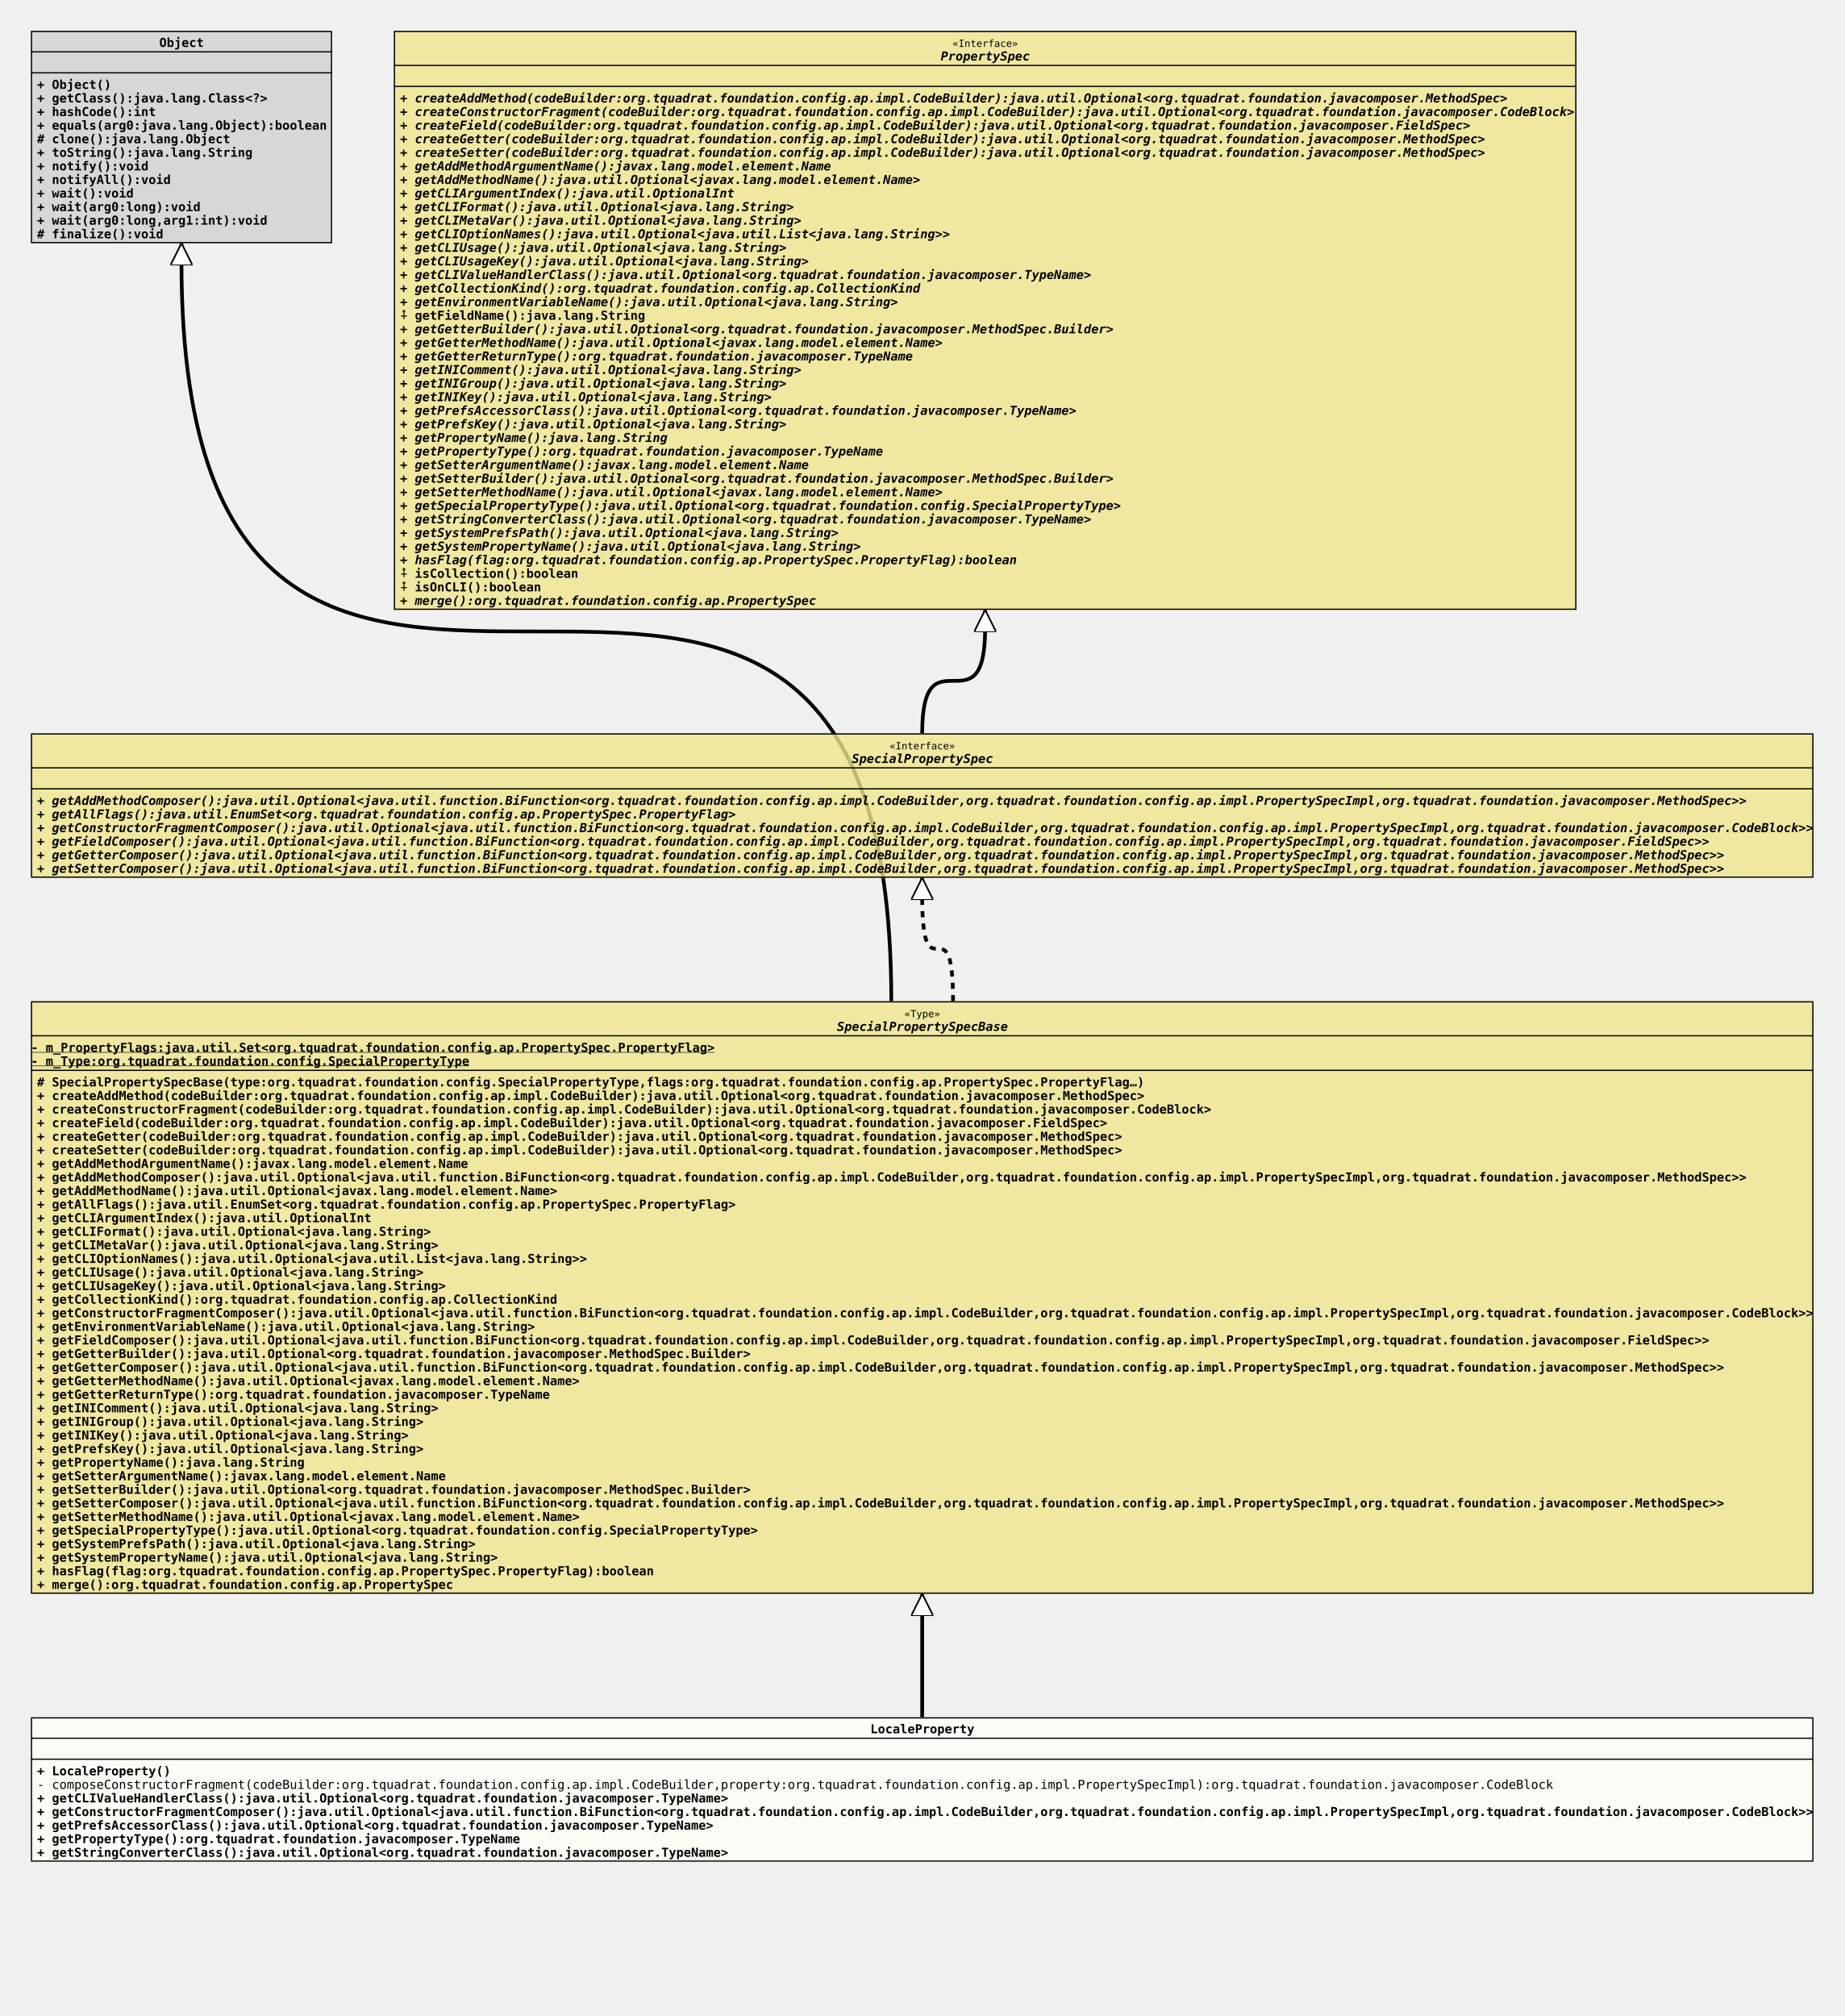
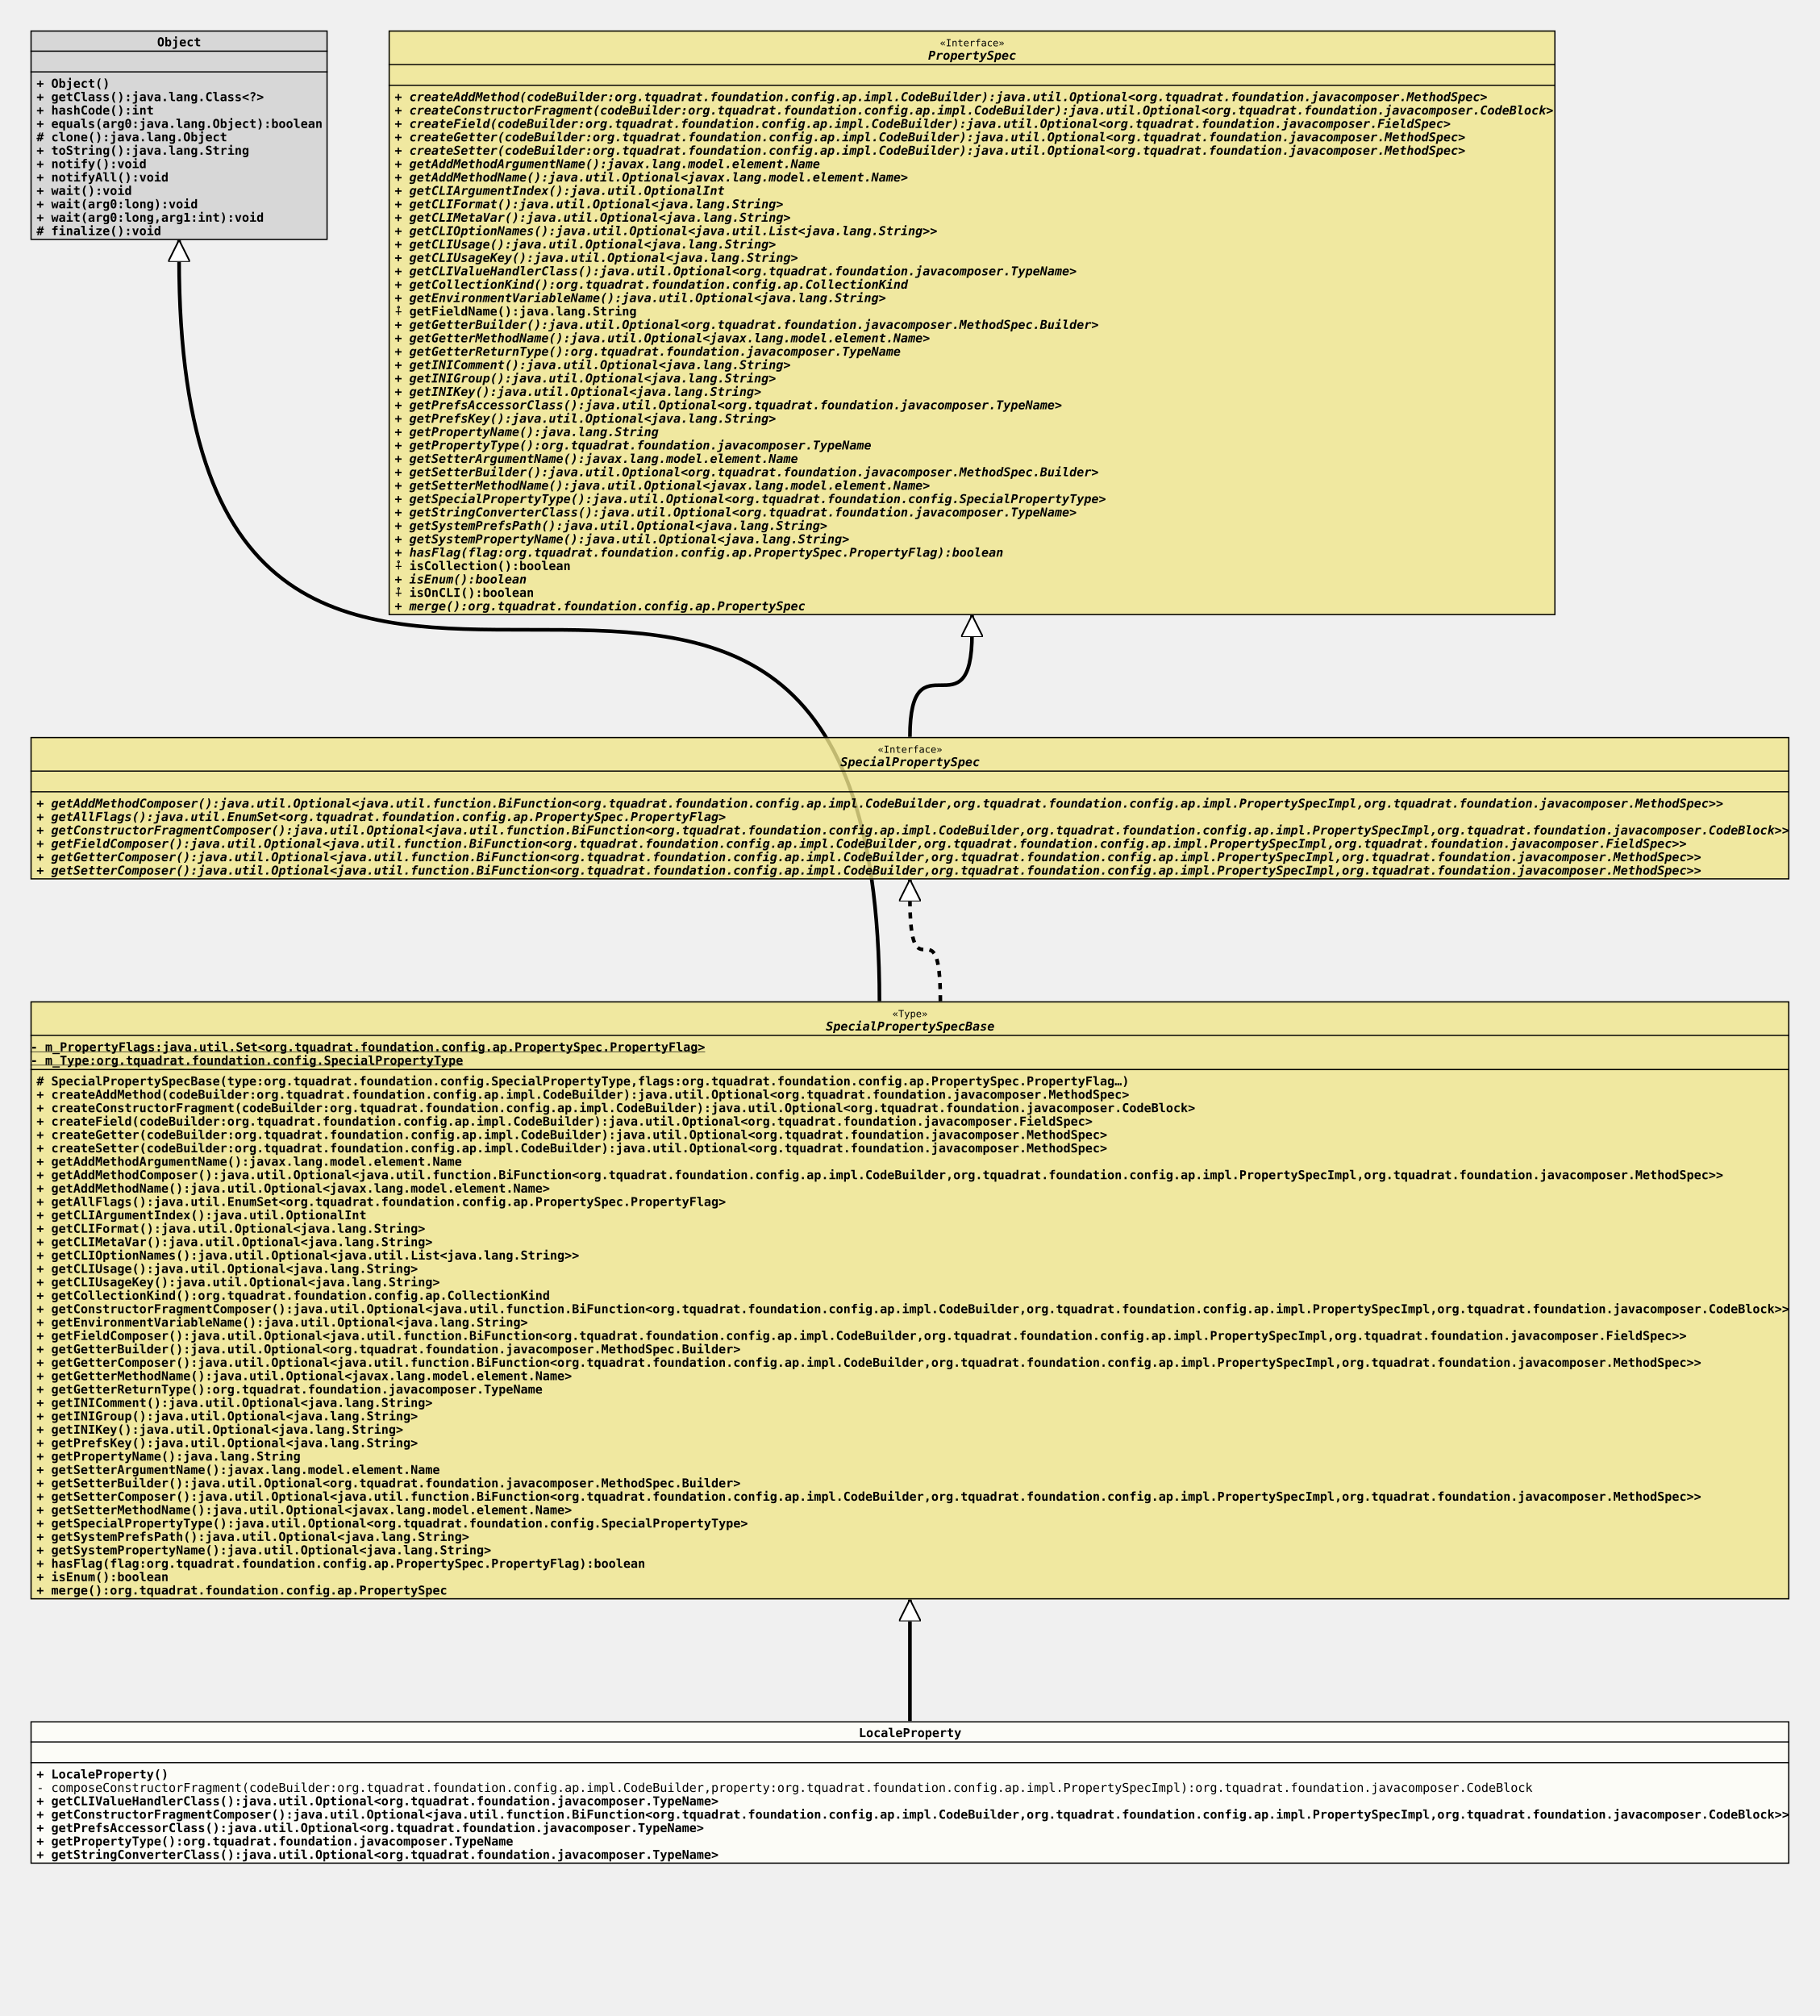
- <svg xmlns="http://www.w3.org/2000/svg" xmlns:xlink="http://www.w3.org/1999/xlink" version="1.1" baseProfile="full" width="1494.000" height="1633.000">
+ <svg xmlns="http://www.w3.org/2000/svg" xmlns:xlink="http://www.w3.org/1999/xlink" version="1.1" baseProfile="full" width="1494.000" height="1655.000">
  <defs>
    <style>
            line
            {
              stroke: black;
            }
            line.separator
            {
              stroke:       black;
              stroke-width: 1;
            }
            marker
            {
              fill: white;
            }
            path
            {
              fill:   white;
              stroke: black;
            }
            path.implementation
            {
              fill:             none;
              stroke-dasharray: 5,5;
              stroke-width:     3;
            }
            path.inheritance
            {
              fill:         none;
              stroke-width: 3;
            }
            rect
            {
              fill:         none;
              stroke:       black;
              stroke-width: 2;
            }
            rect.externalClass
            {
              fill:         #D0D0D0;
              fill-opacity: 0.8;
            }
            rect.focusClass
            {
              fill:         #FFFFF9;
              fill-opacity: 0.8;
            }
            rect.otherClass
            {
              fill:         #F0E68C;
              fill-opacity: 0.8;
            }
            rect.template
            {
              fill:             #FFFFFF;
              fill-opacity:     1.0;
              stroke-dasharray: 3,3;
            }
            text
            {
              font-family: monospace;
              font-size:   10px;
              font-weight: bold;
            }
            text.abstract
            {
              font-style: italic;
            }
            text.final
            {
              text-decoration: underline;
            }
            text.static
            {
              font-weight: normal;
            }
            text.stereotype
            {
              font-size:   8px;
              font-weight: normal;
            }
            </style>
    <marker id="inheritance" viewBox="0,0,40,40" markerUnits="strokeWidth" refX="40" refY="20" markerWidth="6" markerHeight="6" orient="auto">
      <path d="M40,20 l-40,-20 v40 Z" fill="#ffffff" stroke="#000000" stroke-width="3" />
    </marker>
    <marker id="implementation" viewBox="0,0,40,40" markerUnits="strokeWidth" refX="40" refY="20" markerWidth="6" markerHeight="6" orient="auto">
      <path d="M40,20 l-40,-20 v40 Z" fill="#ffffff" stroke="#000000" stroke-width="3" />
    </marker>
    <clipPath id="ID000001">
      <rect class="focusClass" height="117.000" width="1444.000" x="0.000" y="0.000" />
    </clipPath>
    <symbol id="org.tquadrat.foundation.config.ap.impl.specialprops.LocaleProperty">
      <g>
        <g class="focusClass" clip-path="url(#ID000001)">
          <rect x="0.000" y="0.000" width="1444.000" height="117.000" class="focusClass" />
          <line x1="0.000" y1="17.000" x2="1444.000" y2="17.000" class="separator" />
          <text x="680.000" y="13.000">LocaleProperty</text>
          <line x1="0.000" y1="34.000" x2="1444.000" y2="34.000" class="separator" />
          <text x="5.000" y="30.000" />
          <text x="5.000" y="47.000">+ LocaleProperty()</text>
          <text x="5.000" y="58.000" class="static">- composeConstructorFragment(codeBuilder:org.tquadrat.foundation.config.ap.impl.CodeBuilder,property:org.tquadrat.foundation.config.ap.impl.PropertySpecImpl):org.tquadrat.foundation.javacomposer.CodeBlock</text>
          <text x="5.000" y="69.000">+ getCLIValueHandlerClass():java.util.Optional&lt;org.tquadrat.foundation.javacomposer.TypeName&gt;</text>
          <text x="5.000" y="80.000">+ getConstructorFragmentComposer():java.util.Optional&lt;java.util.function.BiFunction&lt;org.tquadrat.foundation.config.ap.impl.CodeBuilder,org.tquadrat.foundation.config.ap.impl.PropertySpecImpl,org.tquadrat.foundation.javacomposer.CodeBlock&gt;&gt;</text>
          <text x="5.000" y="91.000">+ getPrefsAccessorClass():java.util.Optional&lt;org.tquadrat.foundation.javacomposer.TypeName&gt;</text>
          <text x="5.000" y="102.000">+ getPropertyType():org.tquadrat.foundation.javacomposer.TypeName</text>
          <text x="5.000" y="113.000">+ getStringConverterClass():java.util.Optional&lt;org.tquadrat.foundation.javacomposer.TypeName&gt;</text>
        </g>
      </g>
    </symbol>
    <clipPath id="ID000002">
-       <rect class="otherClass" height="480.000" width="1444.000" x="0.000" y="0.000" />
+       <rect class="otherClass" height="491.000" width="1444.000" x="0.000" y="0.000" />
    </clipPath>
    <symbol id="org.tquadrat.foundation.config.ap.impl.specialprops.SpecialPropertySpecBase">
      <g>
        <g clip-path="url(#ID000002)">
-           <rect x="0.000" y="0.000" width="1444.000" height="480.000" class="otherClass" />
+           <rect x="0.000" y="0.000" width="1444.000" height="491.000" class="otherClass" />
          <line x1="0.000" y1="28.000" x2="1444.000" y2="28.000" class="separator" />
          <text x="707.600" y="13.000" class="stereotype">«Type»</text>
          <text x="653.000" y="24.000" class="abstract">SpecialPropertySpecBase</text>
          <line x1="0.000" y1="56.000" x2="1444.000" y2="56.000" class="separator" />
          <text y="41.000" class="final">- m_PropertyFlags:java.util.Set&lt;org.tquadrat.foundation.config.ap.PropertySpec.PropertyFlag&gt;</text>
          <text y="52.000" class="final">- m_Type:org.tquadrat.foundation.config.SpecialPropertyType</text>
          <text x="5.000" y="69.000"># SpecialPropertySpecBase(type:org.tquadrat.foundation.config.SpecialPropertyType,flags:org.tquadrat.foundation.config.ap.PropertySpec.PropertyFlag…)</text>
          <text x="5.000" y="80.000">+ createAddMethod(codeBuilder:org.tquadrat.foundation.config.ap.impl.CodeBuilder):java.util.Optional&lt;org.tquadrat.foundation.javacomposer.MethodSpec&gt;</text>
          <text x="5.000" y="91.000">+ createConstructorFragment(codeBuilder:org.tquadrat.foundation.config.ap.impl.CodeBuilder):java.util.Optional&lt;org.tquadrat.foundation.javacomposer.CodeBlock&gt;</text>
          <text x="5.000" y="102.000">+ createField(codeBuilder:org.tquadrat.foundation.config.ap.impl.CodeBuilder):java.util.Optional&lt;org.tquadrat.foundation.javacomposer.FieldSpec&gt;</text>
          <text x="5.000" y="113.000">+ createGetter(codeBuilder:org.tquadrat.foundation.config.ap.impl.CodeBuilder):java.util.Optional&lt;org.tquadrat.foundation.javacomposer.MethodSpec&gt;</text>
          <text x="5.000" y="124.000">+ createSetter(codeBuilder:org.tquadrat.foundation.config.ap.impl.CodeBuilder):java.util.Optional&lt;org.tquadrat.foundation.javacomposer.MethodSpec&gt;</text>
          <text x="5.000" y="135.000">+ getAddMethodArgumentName():javax.lang.model.element.Name</text>
          <text x="5.000" y="146.000">+ getAddMethodComposer():java.util.Optional&lt;java.util.function.BiFunction&lt;org.tquadrat.foundation.config.ap.impl.CodeBuilder,org.tquadrat.foundation.config.ap.impl.PropertySpecImpl,org.tquadrat.foundation.javacomposer.MethodSpec&gt;&gt;</text>
          <text x="5.000" y="157.000">+ getAddMethodName():java.util.Optional&lt;javax.lang.model.element.Name&gt;</text>
          <text x="5.000" y="168.000">+ getAllFlags():java.util.EnumSet&lt;org.tquadrat.foundation.config.ap.PropertySpec.PropertyFlag&gt;</text>
          <text x="5.000" y="179.000">+ getCLIArgumentIndex():java.util.OptionalInt</text>
          <text x="5.000" y="190.000">+ getCLIFormat():java.util.Optional&lt;java.lang.String&gt;</text>
          <text x="5.000" y="201.000">+ getCLIMetaVar():java.util.Optional&lt;java.lang.String&gt;</text>
          <text x="5.000" y="212.000">+ getCLIOptionNames():java.util.Optional&lt;java.util.List&lt;java.lang.String&gt;&gt;</text>
          <text x="5.000" y="223.000">+ getCLIUsage():java.util.Optional&lt;java.lang.String&gt;</text>
          <text x="5.000" y="234.000">+ getCLIUsageKey():java.util.Optional&lt;java.lang.String&gt;</text>
          <text x="5.000" y="245.000">+ getCollectionKind():org.tquadrat.foundation.config.ap.CollectionKind</text>
          <text x="5.000" y="256.000">+ getConstructorFragmentComposer():java.util.Optional&lt;java.util.function.BiFunction&lt;org.tquadrat.foundation.config.ap.impl.CodeBuilder,org.tquadrat.foundation.config.ap.impl.PropertySpecImpl,org.tquadrat.foundation.javacomposer.CodeBlock&gt;&gt;</text>
          <text x="5.000" y="267.000">+ getEnvironmentVariableName():java.util.Optional&lt;java.lang.String&gt;</text>
          <text x="5.000" y="278.000">+ getFieldComposer():java.util.Optional&lt;java.util.function.BiFunction&lt;org.tquadrat.foundation.config.ap.impl.CodeBuilder,org.tquadrat.foundation.config.ap.impl.PropertySpecImpl,org.tquadrat.foundation.javacomposer.FieldSpec&gt;&gt;</text>
          <text x="5.000" y="289.000">+ getGetterBuilder():java.util.Optional&lt;org.tquadrat.foundation.javacomposer.MethodSpec.Builder&gt;</text>
          <text x="5.000" y="300.000">+ getGetterComposer():java.util.Optional&lt;java.util.function.BiFunction&lt;org.tquadrat.foundation.config.ap.impl.CodeBuilder,org.tquadrat.foundation.config.ap.impl.PropertySpecImpl,org.tquadrat.foundation.javacomposer.MethodSpec&gt;&gt;</text>
          <text x="5.000" y="311.000">+ getGetterMethodName():java.util.Optional&lt;javax.lang.model.element.Name&gt;</text>
          <text x="5.000" y="322.000">+ getGetterReturnType():org.tquadrat.foundation.javacomposer.TypeName</text>
          <text x="5.000" y="333.000">+ getINIComment():java.util.Optional&lt;java.lang.String&gt;</text>
          <text x="5.000" y="344.000">+ getINIGroup():java.util.Optional&lt;java.lang.String&gt;</text>
          <text x="5.000" y="355.000">+ getINIKey():java.util.Optional&lt;java.lang.String&gt;</text>
          <text x="5.000" y="366.000">+ getPrefsKey():java.util.Optional&lt;java.lang.String&gt;</text>
          <text x="5.000" y="377.000">+ getPropertyName():java.lang.String</text>
          <text x="5.000" y="388.000">+ getSetterArgumentName():javax.lang.model.element.Name</text>
          <text x="5.000" y="399.000">+ getSetterBuilder():java.util.Optional&lt;org.tquadrat.foundation.javacomposer.MethodSpec.Builder&gt;</text>
          <text x="5.000" y="410.000">+ getSetterComposer():java.util.Optional&lt;java.util.function.BiFunction&lt;org.tquadrat.foundation.config.ap.impl.CodeBuilder,org.tquadrat.foundation.config.ap.impl.PropertySpecImpl,org.tquadrat.foundation.javacomposer.MethodSpec&gt;&gt;</text>
          <text x="5.000" y="421.000">+ getSetterMethodName():java.util.Optional&lt;javax.lang.model.element.Name&gt;</text>
          <text x="5.000" y="432.000">+ getSpecialPropertyType():java.util.Optional&lt;org.tquadrat.foundation.config.SpecialPropertyType&gt;</text>
          <text x="5.000" y="443.000">+ getSystemPrefsPath():java.util.Optional&lt;java.lang.String&gt;</text>
          <text x="5.000" y="454.000">+ getSystemPropertyName():java.util.Optional&lt;java.lang.String&gt;</text>
          <text x="5.000" y="465.000">+ hasFlag(flag:org.tquadrat.foundation.config.ap.PropertySpec.PropertyFlag):boolean</text>
-           <text x="5.000" y="476.000">+ merge():org.tquadrat.foundation.config.ap.PropertySpec</text>
+           <text x="5.000" y="476.000">+ isEnum():boolean</text>
+           <text x="5.000" y="487.000">+ merge():org.tquadrat.foundation.config.ap.PropertySpec</text>
        </g>
      </g>
    </symbol>
    <clipPath id="ID000003">
      <rect class="externalClass" height="172.000" width="244.000" x="0.000" y="0.000" />
    </clipPath>
    <symbol id="java.lang.Object">
      <g>
        <g clip-path="url(#ID000003)">
          <rect x="0.000" y="0.000" width="244.000" height="172.000" class="externalClass" />
          <line x1="0.000" y1="17.000" x2="244.000" y2="17.000" class="separator" />
          <text x="104.000" y="13.000">Object</text>
          <line x1="0.000" y1="34.000" x2="244.000" y2="34.000" class="separator" />
          <text x="5.000" y="30.000" />
          <text x="5.000" y="47.000">+ Object()</text>
          <text x="5.000" y="58.000">+ getClass():java.lang.Class&lt;?&gt;</text>
          <text x="5.000" y="69.000">+ hashCode():int</text>
          <text x="5.000" y="80.000">+ equals(arg0:java.lang.Object):boolean</text>
          <text x="5.000" y="91.000"># clone():java.lang.Object</text>
          <text x="5.000" y="102.000">+ toString():java.lang.String</text>
          <text x="5.000" y="113.000">+ notify():void</text>
          <text x="5.000" y="124.000">+ notifyAll():void</text>
          <text x="5.000" y="135.000">+ wait():void</text>
          <text x="5.000" y="146.000">+ wait(arg0:long):void</text>
          <text x="5.000" y="157.000">+ wait(arg0:long,arg1:int):void</text>
          <text x="5.000" y="168.000"># finalize():void</text>
        </g>
      </g>
    </symbol>
    <clipPath id="ID000004">
      <rect class="otherClass" height="117.000" width="1444.000" x="0.000" y="0.000" />
    </clipPath>
    <symbol id="org.tquadrat.foundation.config.ap.impl.SpecialPropertySpec">
      <g>
        <g clip-path="url(#ID000004)">
          <rect x="0.000" y="0.000" width="1444.000" height="117.000" class="otherClass" />
          <line x1="0.000" y1="28.000" x2="1444.000" y2="28.000" class="separator" />
          <text x="695.600" y="13.000" class="stereotype">«Interface»</text>
          <text x="665.000" y="24.000" class="abstract">SpecialPropertySpec</text>
          <line x1="0.000" y1="45.000" x2="1444.000" y2="45.000" class="separator" />
          <text x="5.000" y="41.000" />
          <text x="5.000" y="58.000" class="abstract">+ getAddMethodComposer():java.util.Optional&lt;java.util.function.BiFunction&lt;org.tquadrat.foundation.config.ap.impl.CodeBuilder,org.tquadrat.foundation.config.ap.impl.PropertySpecImpl,org.tquadrat.foundation.javacomposer.MethodSpec&gt;&gt;</text>
          <text x="5.000" y="69.000" class="abstract">+ getAllFlags():java.util.EnumSet&lt;org.tquadrat.foundation.config.ap.PropertySpec.PropertyFlag&gt;</text>
          <text x="5.000" y="80.000" class="abstract">+ getConstructorFragmentComposer():java.util.Optional&lt;java.util.function.BiFunction&lt;org.tquadrat.foundation.config.ap.impl.CodeBuilder,org.tquadrat.foundation.config.ap.impl.PropertySpecImpl,org.tquadrat.foundation.javacomposer.CodeBlock&gt;&gt;</text>
          <text x="5.000" y="91.000" class="abstract">+ getFieldComposer():java.util.Optional&lt;java.util.function.BiFunction&lt;org.tquadrat.foundation.config.ap.impl.CodeBuilder,org.tquadrat.foundation.config.ap.impl.PropertySpecImpl,org.tquadrat.foundation.javacomposer.FieldSpec&gt;&gt;</text>
          <text x="5.000" y="102.000" class="abstract">+ getGetterComposer():java.util.Optional&lt;java.util.function.BiFunction&lt;org.tquadrat.foundation.config.ap.impl.CodeBuilder,org.tquadrat.foundation.config.ap.impl.PropertySpecImpl,org.tquadrat.foundation.javacomposer.MethodSpec&gt;&gt;</text>
          <text x="5.000" y="113.000" class="abstract">+ getSetterComposer():java.util.Optional&lt;java.util.function.BiFunction&lt;org.tquadrat.foundation.config.ap.impl.CodeBuilder,org.tquadrat.foundation.config.ap.impl.PropertySpecImpl,org.tquadrat.foundation.javacomposer.MethodSpec&gt;&gt;</text>
        </g>
      </g>
    </symbol>
    <clipPath id="ID000005">
-       <rect class="otherClass" height="469.000" width="958.000" x="0.000" y="0.000" />
+       <rect class="otherClass" height="480.000" width="958.000" x="0.000" y="0.000" />
    </clipPath>
    <symbol id="org.tquadrat.foundation.config.ap.PropertySpec">
      <g>
        <g clip-path="url(#ID000005)">
-           <rect x="0.000" y="0.000" width="958.000" height="469.000" class="otherClass" />
+           <rect x="0.000" y="0.000" width="958.000" height="480.000" class="otherClass" />
          <line x1="0.000" y1="28.000" x2="958.000" y2="28.000" class="separator" />
          <text x="452.600" y="13.000" class="stereotype">«Interface»</text>
          <text x="443.000" y="24.000" class="abstract">PropertySpec</text>
          <line x1="0.000" y1="45.000" x2="958.000" y2="45.000" class="separator" />
          <text x="5.000" y="41.000" />
          <text x="5.000" y="58.000" class="abstract">+ createAddMethod(codeBuilder:org.tquadrat.foundation.config.ap.impl.CodeBuilder):java.util.Optional&lt;org.tquadrat.foundation.javacomposer.MethodSpec&gt;</text>
          <text x="5.000" y="69.000" class="abstract">+ createConstructorFragment(codeBuilder:org.tquadrat.foundation.config.ap.impl.CodeBuilder):java.util.Optional&lt;org.tquadrat.foundation.javacomposer.CodeBlock&gt;</text>
          <text x="5.000" y="80.000" class="abstract">+ createField(codeBuilder:org.tquadrat.foundation.config.ap.impl.CodeBuilder):java.util.Optional&lt;org.tquadrat.foundation.javacomposer.FieldSpec&gt;</text>
          <text x="5.000" y="91.000" class="abstract">+ createGetter(codeBuilder:org.tquadrat.foundation.config.ap.impl.CodeBuilder):java.util.Optional&lt;org.tquadrat.foundation.javacomposer.MethodSpec&gt;</text>
          <text x="5.000" y="102.000" class="abstract">+ createSetter(codeBuilder:org.tquadrat.foundation.config.ap.impl.CodeBuilder):java.util.Optional&lt;org.tquadrat.foundation.javacomposer.MethodSpec&gt;</text>
          <text x="5.000" y="113.000" class="abstract">+ getAddMethodArgumentName():javax.lang.model.element.Name</text>
          <text x="5.000" y="124.000" class="abstract">+ getAddMethodName():java.util.Optional&lt;javax.lang.model.element.Name&gt;</text>
          <text x="5.000" y="135.000" class="abstract">+ getCLIArgumentIndex():java.util.OptionalInt</text>
          <text x="5.000" y="146.000" class="abstract">+ getCLIFormat():java.util.Optional&lt;java.lang.String&gt;</text>
          <text x="5.000" y="157.000" class="abstract">+ getCLIMetaVar():java.util.Optional&lt;java.lang.String&gt;</text>
          <text x="5.000" y="168.000" class="abstract">+ getCLIOptionNames():java.util.Optional&lt;java.util.List&lt;java.lang.String&gt;&gt;</text>
          <text x="5.000" y="179.000" class="abstract">+ getCLIUsage():java.util.Optional&lt;java.lang.String&gt;</text>
          <text x="5.000" y="190.000" class="abstract">+ getCLIUsageKey():java.util.Optional&lt;java.lang.String&gt;</text>
          <text x="5.000" y="201.000" class="abstract">+ getCLIValueHandlerClass():java.util.Optional&lt;org.tquadrat.foundation.javacomposer.TypeName&gt;</text>
          <text x="5.000" y="212.000" class="abstract">+ getCollectionKind():org.tquadrat.foundation.config.ap.CollectionKind</text>
          <text x="5.000" y="223.000" class="abstract">+ getEnvironmentVariableName():java.util.Optional&lt;java.lang.String&gt;</text>
          <text x="5.000" y="234.000">⨢ getFieldName():java.lang.String</text>
          <text x="5.000" y="245.000" class="abstract">+ getGetterBuilder():java.util.Optional&lt;org.tquadrat.foundation.javacomposer.MethodSpec.Builder&gt;</text>
          <text x="5.000" y="256.000" class="abstract">+ getGetterMethodName():java.util.Optional&lt;javax.lang.model.element.Name&gt;</text>
          <text x="5.000" y="267.000" class="abstract">+ getGetterReturnType():org.tquadrat.foundation.javacomposer.TypeName</text>
          <text x="5.000" y="278.000" class="abstract">+ getINIComment():java.util.Optional&lt;java.lang.String&gt;</text>
          <text x="5.000" y="289.000" class="abstract">+ getINIGroup():java.util.Optional&lt;java.lang.String&gt;</text>
          <text x="5.000" y="300.000" class="abstract">+ getINIKey():java.util.Optional&lt;java.lang.String&gt;</text>
          <text x="5.000" y="311.000" class="abstract">+ getPrefsAccessorClass():java.util.Optional&lt;org.tquadrat.foundation.javacomposer.TypeName&gt;</text>
          <text x="5.000" y="322.000" class="abstract">+ getPrefsKey():java.util.Optional&lt;java.lang.String&gt;</text>
          <text x="5.000" y="333.000" class="abstract">+ getPropertyName():java.lang.String</text>
          <text x="5.000" y="344.000" class="abstract">+ getPropertyType():org.tquadrat.foundation.javacomposer.TypeName</text>
          <text x="5.000" y="355.000" class="abstract">+ getSetterArgumentName():javax.lang.model.element.Name</text>
          <text x="5.000" y="366.000" class="abstract">+ getSetterBuilder():java.util.Optional&lt;org.tquadrat.foundation.javacomposer.MethodSpec.Builder&gt;</text>
          <text x="5.000" y="377.000" class="abstract">+ getSetterMethodName():java.util.Optional&lt;javax.lang.model.element.Name&gt;</text>
          <text x="5.000" y="388.000" class="abstract">+ getSpecialPropertyType():java.util.Optional&lt;org.tquadrat.foundation.config.SpecialPropertyType&gt;</text>
          <text x="5.000" y="399.000" class="abstract">+ getStringConverterClass():java.util.Optional&lt;org.tquadrat.foundation.javacomposer.TypeName&gt;</text>
          <text x="5.000" y="410.000" class="abstract">+ getSystemPrefsPath():java.util.Optional&lt;java.lang.String&gt;</text>
          <text x="5.000" y="421.000" class="abstract">+ getSystemPropertyName():java.util.Optional&lt;java.lang.String&gt;</text>
          <text x="5.000" y="432.000" class="abstract">+ hasFlag(flag:org.tquadrat.foundation.config.ap.PropertySpec.PropertyFlag):boolean</text>
          <text x="5.000" y="443.000">⨢ isCollection():boolean</text>
-           <text x="5.000" y="454.000">⨢ isOnCLI():boolean</text>
-           <text x="5.000" y="465.000" class="abstract">+ merge():org.tquadrat.foundation.config.ap.PropertySpec</text>
+           <text x="5.000" y="454.000" class="abstract">+ isEnum():boolean</text>
+           <text x="5.000" y="465.000">⨢ isOnCLI():boolean</text>
+           <text x="5.000" y="476.000" class="abstract">+ merge():org.tquadrat.foundation.config.ap.PropertySpec</text>
        </g>
      </g>
    </symbol>
  </defs>
-   <path class="inheritance" d="M747.000,1391.000 L747.000,1291.000" marker-end="url(#inheritance)" />
-   <path class="inheritance" d="M722.000,811.000 c0.000,-599.000,-575.000,0.000,-575.000,-599.000 v-15" marker-end="url(#inheritance)" />
-   <path class="implementation" d="M772.000,811.000 c0.000,-85.000,-25.000,0.000,-25.000,-85.000 v-15" marker-end="url(#implementation)" />
-   <path class="inheritance" d="M747.000,594.000 c0.000,-85.000,51.000,0.000,51.000,-85.000 v-15" marker-end="url(#inheritance)" />
+   <path class="inheritance" d="M747.000,1413.000 L747.000,1313.000" marker-end="url(#inheritance)" />
+   <path class="inheritance" d="M722.000,822.000 c0.000,-610.000,-575.000,0.000,-575.000,-610.000 v-15" marker-end="url(#inheritance)" />
+   <path class="implementation" d="M772.000,822.000 c0.000,-85.000,-25.000,0.000,-25.000,-85.000 v-15" marker-end="url(#implementation)" />
+   <path class="inheritance" d="M747.000,605.000 c0.000,-85.000,51.000,0.000,51.000,-85.000 v-15" marker-end="url(#inheritance)" />
  <use x="25.000" y="25.000" xlink:href="#java.lang.Object" />
  <use x="319.000" y="25.000" xlink:href="#org.tquadrat.foundation.config.ap.PropertySpec" />
-   <use x="25.000" y="594.000" xlink:href="#org.tquadrat.foundation.config.ap.impl.SpecialPropertySpec" />
-   <use x="25.000" y="811.000" xlink:href="#org.tquadrat.foundation.config.ap.impl.specialprops.SpecialPropertySpecBase" />
-   <use x="25.000" y="1391.000" xlink:href="#org.tquadrat.foundation.config.ap.impl.specialprops.LocaleProperty" />
+   <use x="25.000" y="605.000" xlink:href="#org.tquadrat.foundation.config.ap.impl.SpecialPropertySpec" />
+   <use x="25.000" y="822.000" xlink:href="#org.tquadrat.foundation.config.ap.impl.specialprops.SpecialPropertySpecBase" />
+   <use x="25.000" y="1413.000" xlink:href="#org.tquadrat.foundation.config.ap.impl.specialprops.LocaleProperty" />
</svg>
